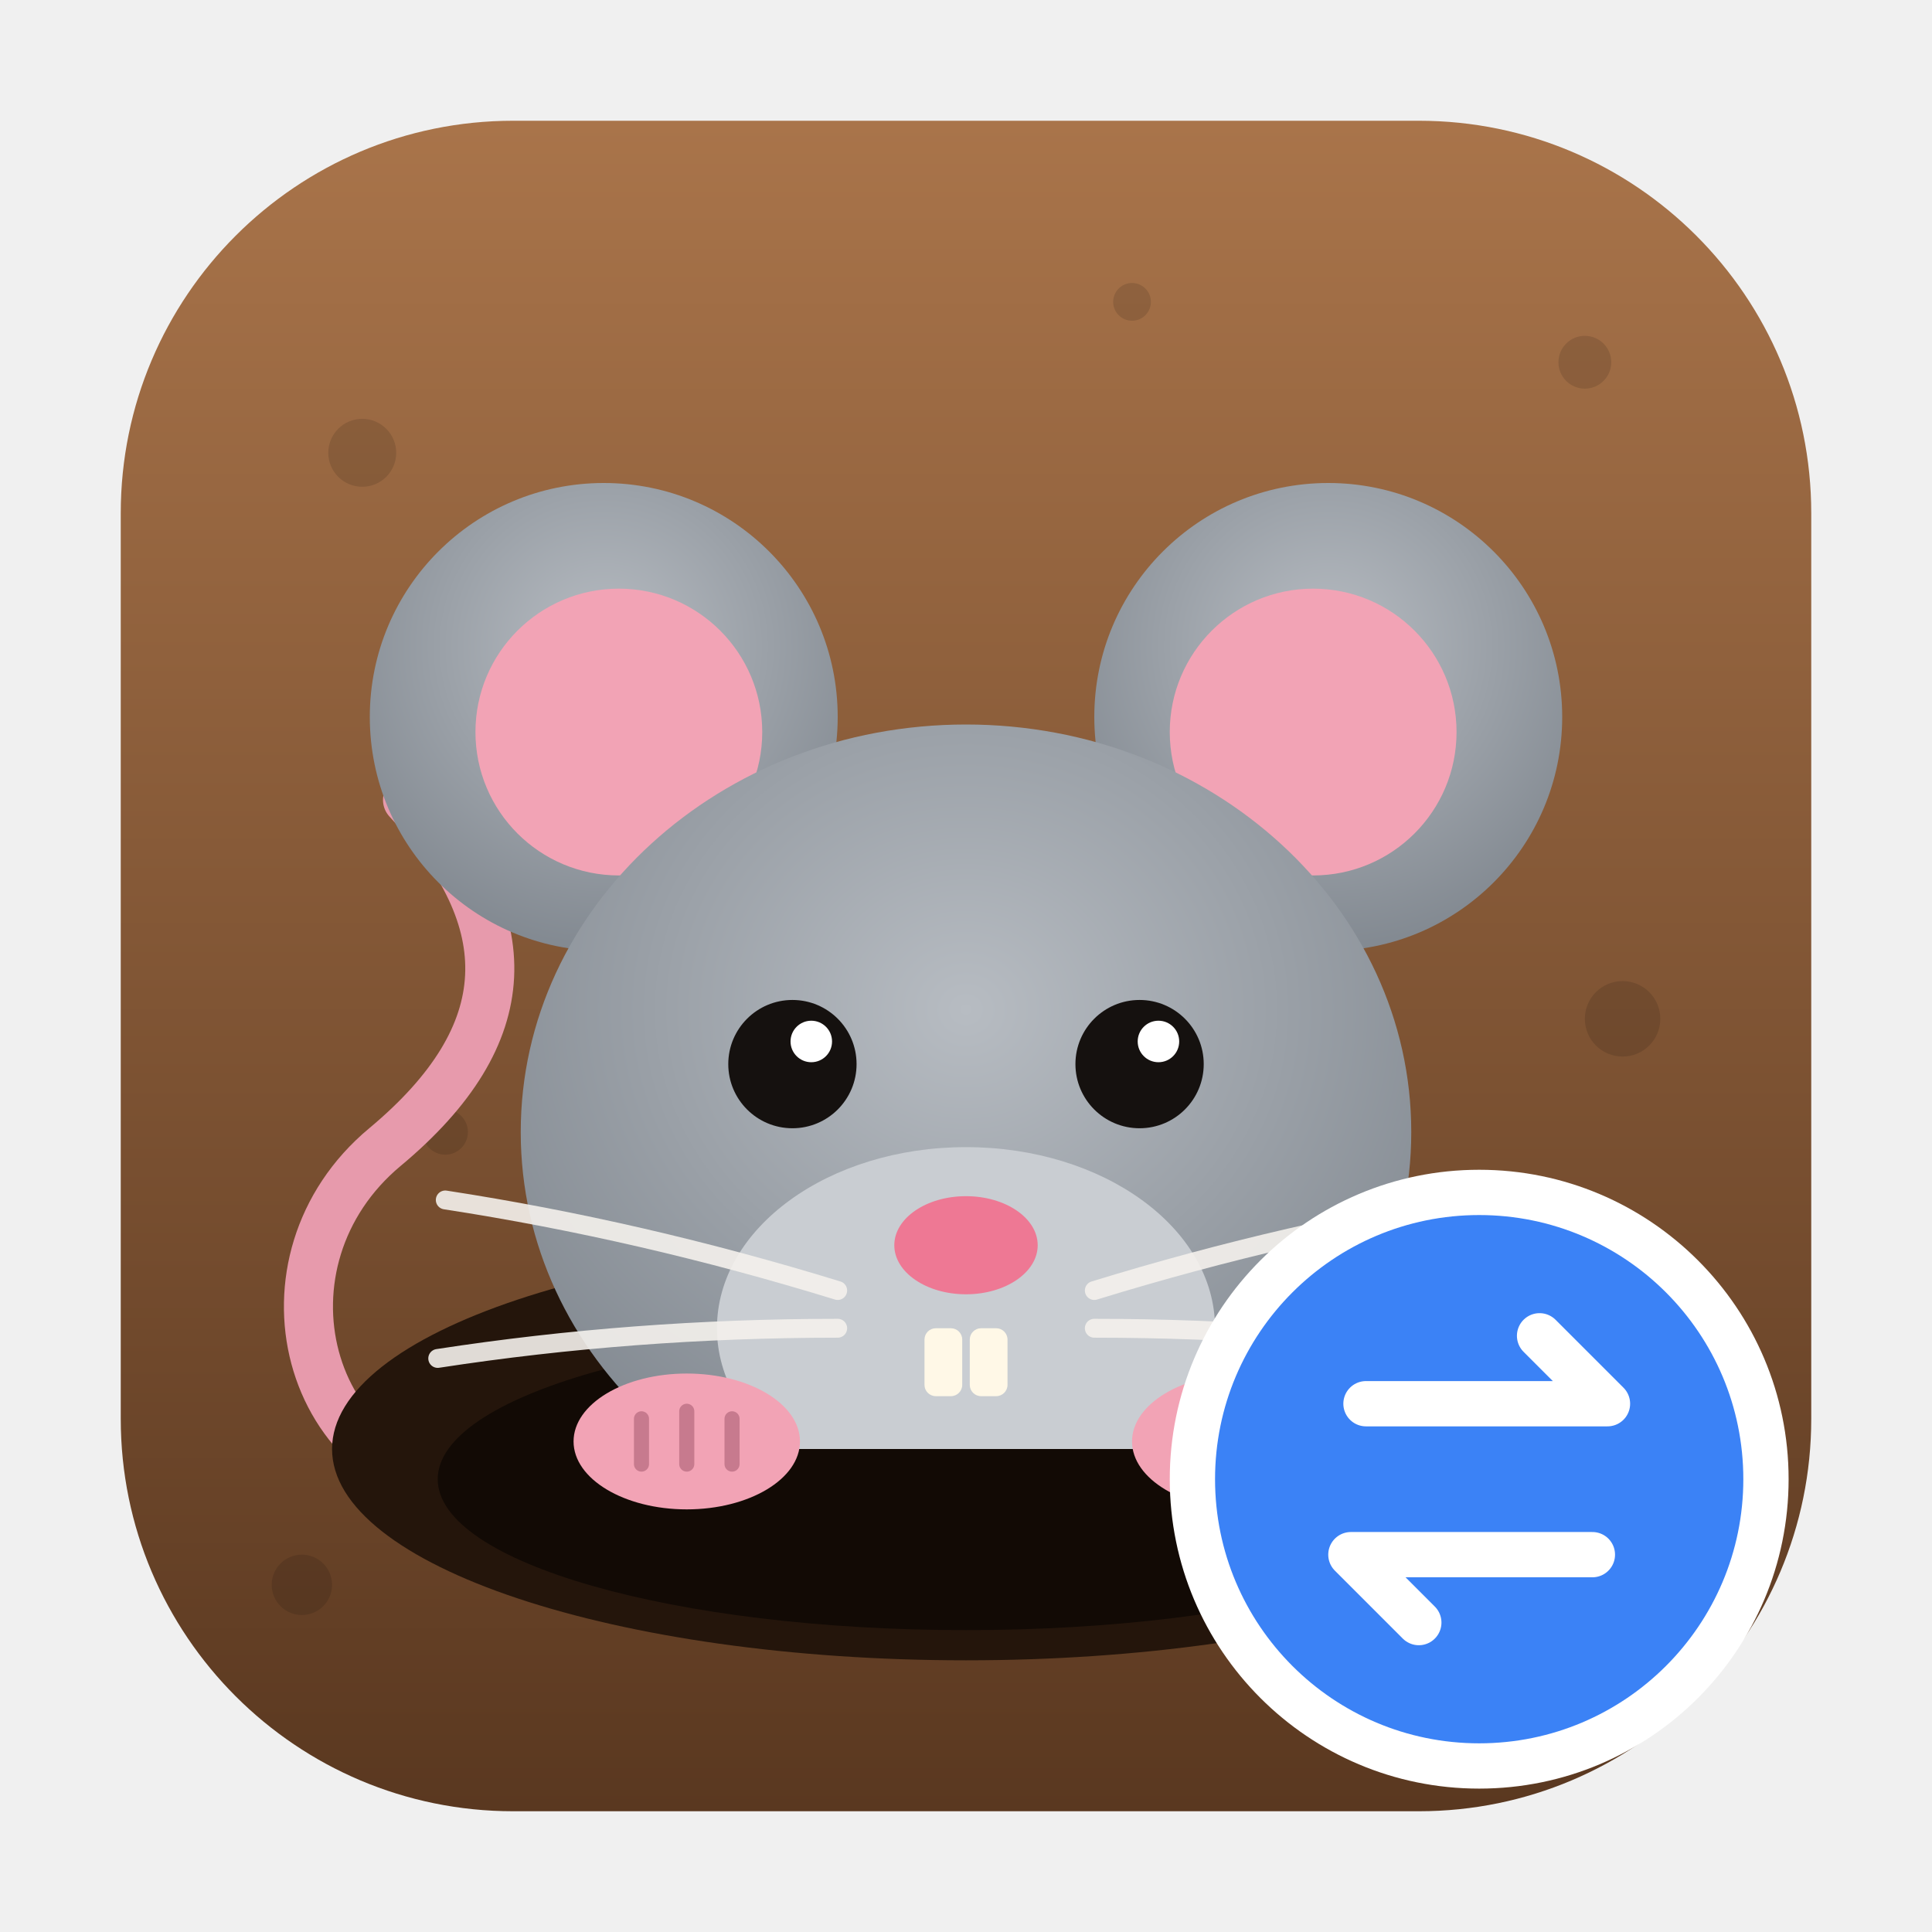
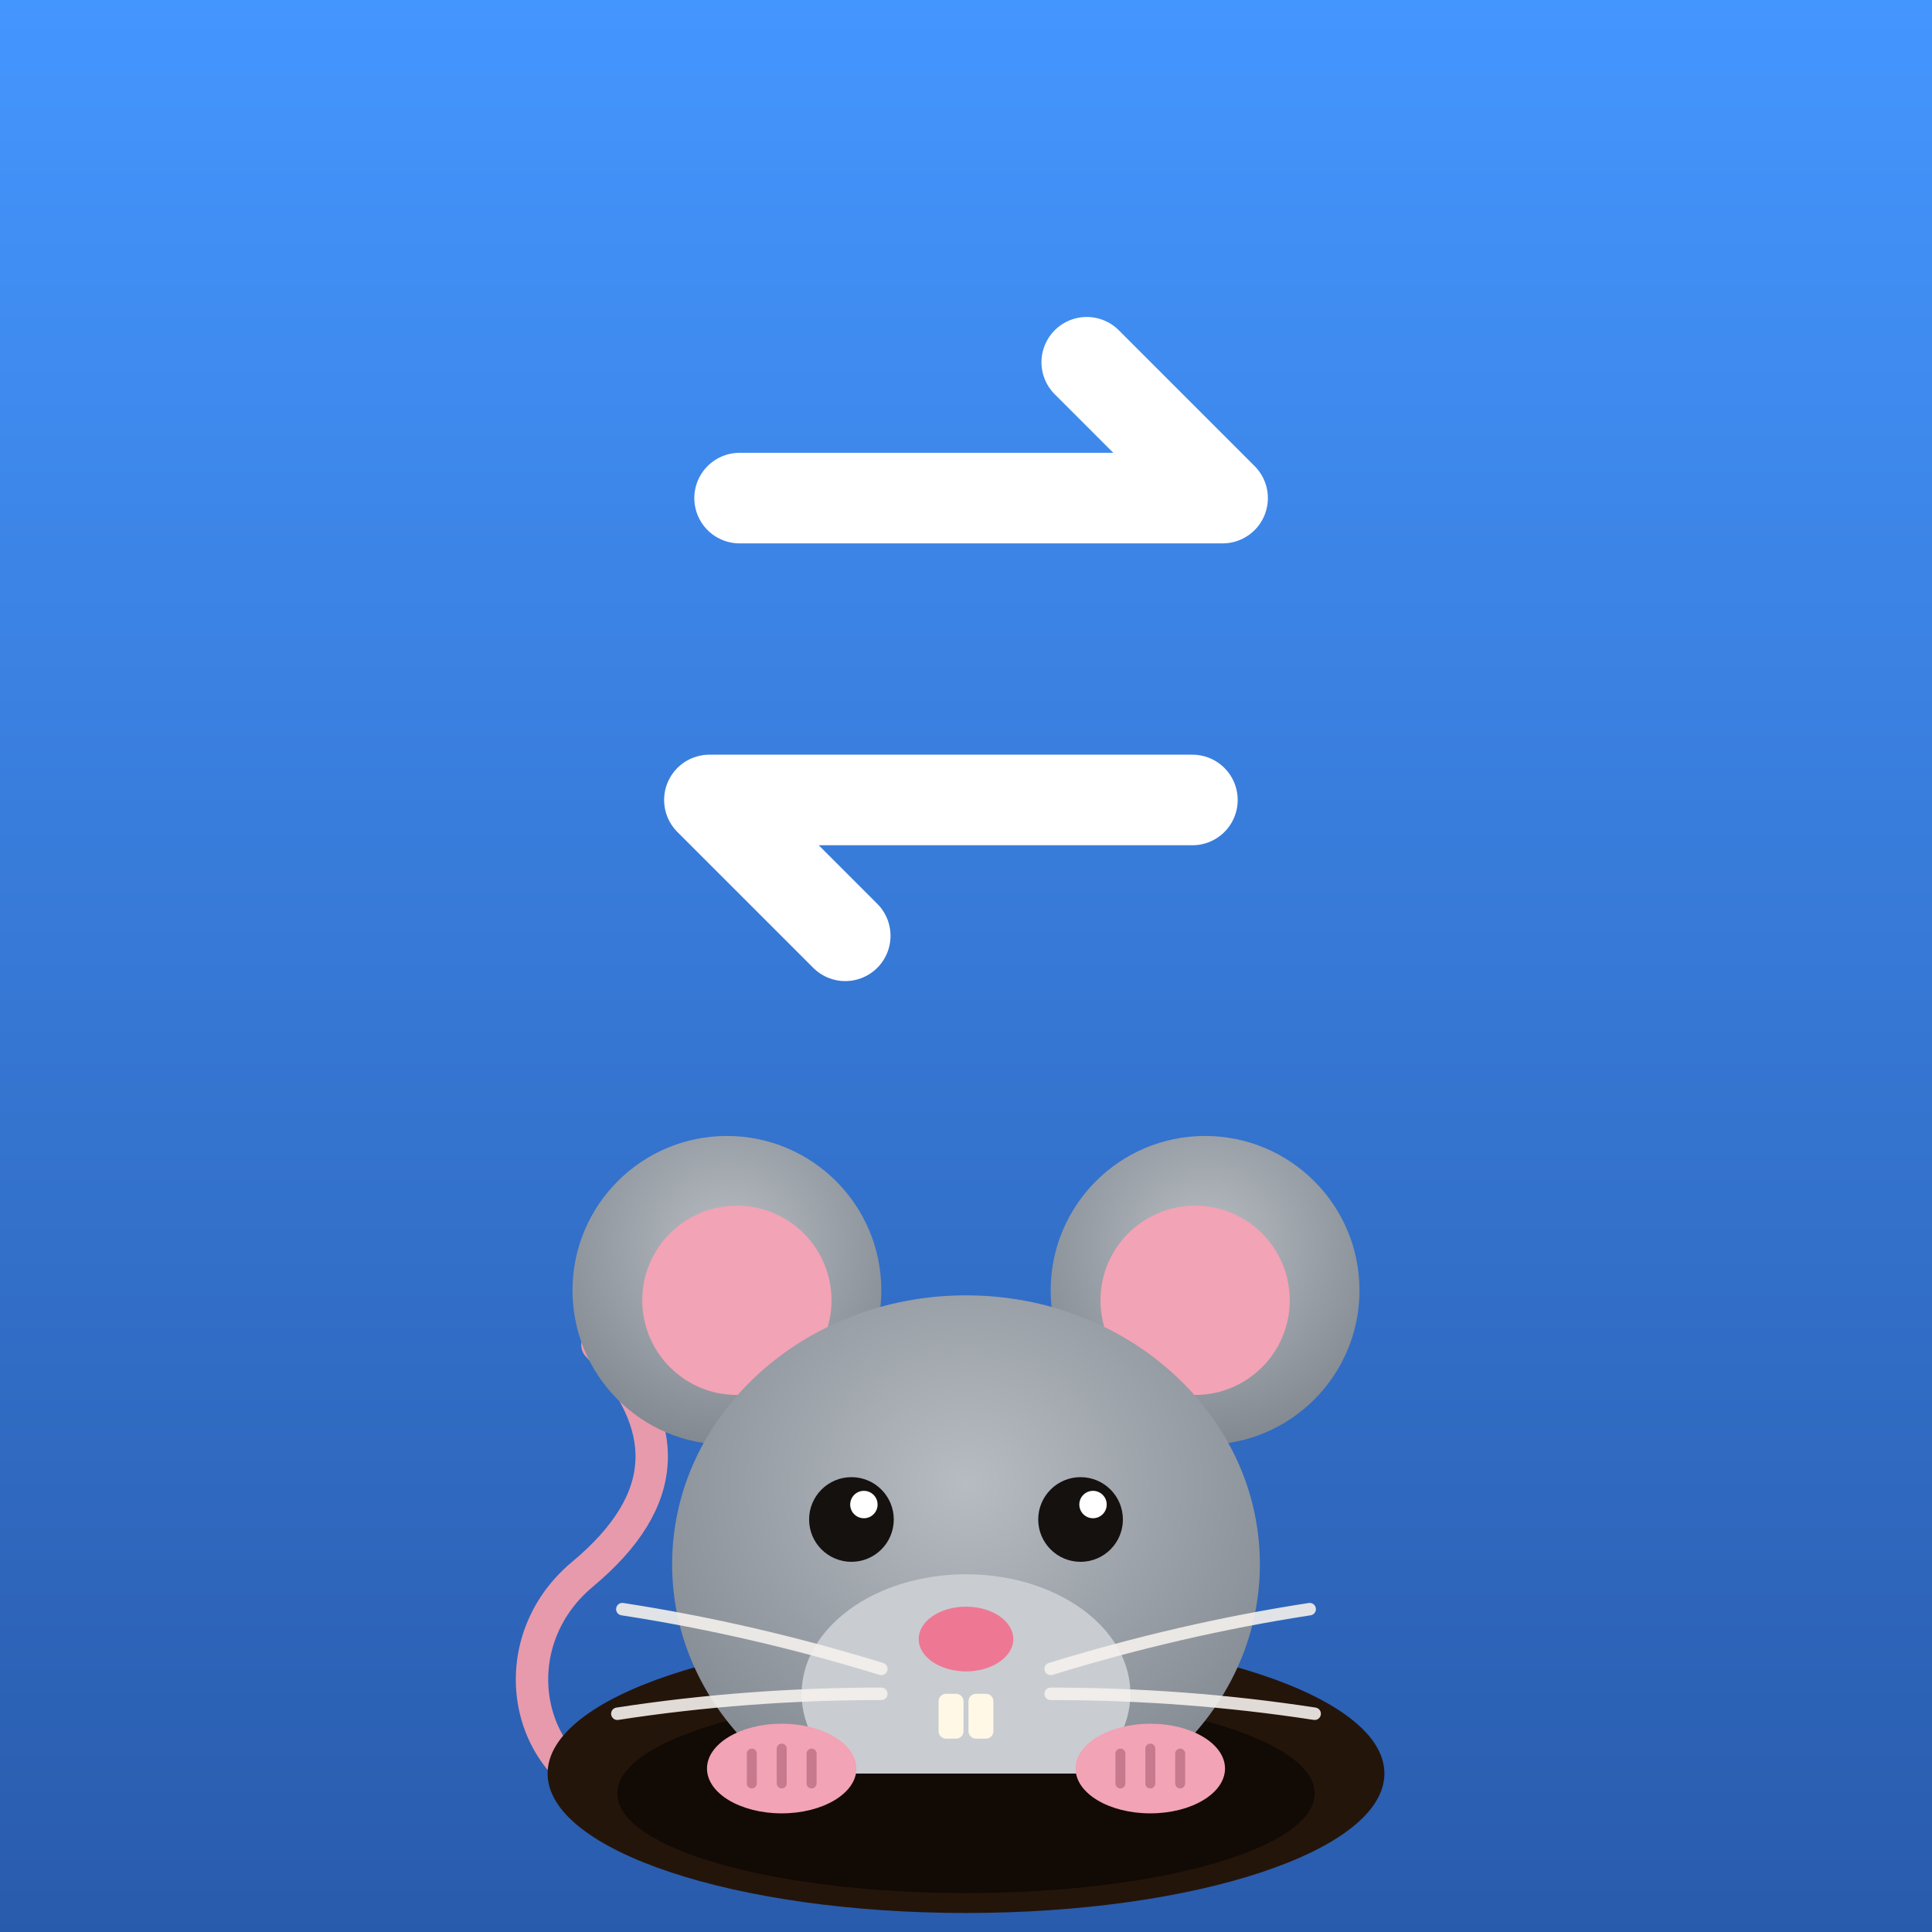
<svg xmlns="http://www.w3.org/2000/svg" width="512" height="512" viewBox="0 0 512 512">
  <defs>
    <linearGradient id="soil" x1="0" y1="0" x2="0" y2="1">
      <stop offset="0" stop-color="#A9744A" />
      <stop offset="1" stop-color="#5A3820" />
    </linearGradient>
    <radialGradient id="fur" cx="0.5" cy="0.35" r="0.7">
      <stop offset="0" stop-color="#B7BCC2" />
      <stop offset="1" stop-color="#7E858D" />
    </radialGradient>
    <clipPath id="above">
      <rect x="0" y="0" width="512" height="384" />
    </clipPath>
  </defs>
-   <rect x="32" y="32" width="448" height="448" rx="104" fill="url(#soil)" />
-   <g fill="#000" opacity="0.12">
-     <circle cx="96" cy="120" r="9" />
-     <circle cx="420" cy="96" r="7" />
-     <circle cx="118" cy="300" r="6" />
-     <circle cx="430" cy="270" r="10" />
-     <circle cx="80" cy="420" r="8" />
-     <circle cx="300" cy="80" r="5" />
+   <linearGradient id="bg" x1="0" y1="0" x2="0" y2="1">
+     <stop offset="0" stop-color="#4496FF" />
+     <stop offset="1" stop-color="#295BAC" />
+   </linearGradient>
+   <rect width="512" height="512" fill="url(#bg)" />
+   <g transform="translate(256 172) scale(2.0) translate(-392 -392)">
+     <g stroke="#FFF" stroke-width="12" stroke-linecap="round" stroke-linejoin="round" fill="none">
+       <path d="M362 372 h64 l-18 -18" />
+       <path d="M422 412 h-64 l18 18" />
+     </g>
  </g>
-   <path d="M128 396 C 80 392, 66 334, 102 304 S 138 244, 108 212" stroke="#E79AAC" stroke-width="13" stroke-linecap="round" fill="none" />
-   <ellipse cx="256" cy="384" rx="168" ry="56" fill="#24150B" />
-   <ellipse cx="256" cy="392" rx="140" ry="40" fill="#120A05" />
-   <g clip-path="url(#above)">
-     <circle cx="160" cy="190" r="62" fill="url(#fur)" />
-     <circle cx="352" cy="190" r="62" fill="url(#fur)" />
-     <circle cx="164" cy="194" r="38" fill="#F2A3B5" />
-     <circle cx="348" cy="194" r="38" fill="#F2A3B5" />
-     <ellipse cx="256" cy="300" rx="118" ry="108" fill="url(#fur)" />
-     <ellipse cx="256" cy="352" rx="66" ry="48" fill="#C9CDD2" />
-     <circle cx="210" cy="282" r="17" fill="#15110F" />
-     <circle cx="302" cy="282" r="17" fill="#15110F" />
-     <circle cx="215" cy="276" r="5.5" fill="#FFF" />
-     <circle cx="307" cy="276" r="5.5" fill="#FFF" />
-     <ellipse cx="256" cy="330" rx="19" ry="13" fill="#EE7894" />
-   </g>
-   <g stroke="#F4F1EC" stroke-width="5" stroke-linecap="round" fill="none" opacity="0.9">
-     <path d="M222 342 Q170 326 118 318" />
-     <path d="M222 352 Q168 352 116 360" />
-     <path d="M290 342 Q342 326 394 318" />
-     <path d="M290 352 Q344 352 396 360" />
-   </g>
-   <rect x="245" y="352" width="10" height="18" rx="3" fill="#FFF8E7" />
-   <rect x="257" y="352" width="10" height="18" rx="3" fill="#FFF8E7" />
-   <ellipse cx="182" cy="382" rx="30" ry="18" fill="#F2A3B5" />
-   <ellipse cx="330" cy="382" rx="30" ry="18" fill="#F2A3B5" />
-   <g stroke="#C77A8E" stroke-width="4" stroke-linecap="round">
-     <path d="M170 376 v12" />
-     <path d="M182 374 v14" />
-     <path d="M194 376 v12" />
-     <path d="M318 376 v12" />
-     <path d="M330 374 v14" />
-     <path d="M342 376 v12" />
-   </g>
-   <circle cx="392" cy="392" r="82" fill="#FFF" />
-   <circle cx="392" cy="392" r="70" fill="#3B82F6" />
-   <g stroke="#FFF" stroke-width="12" stroke-linecap="round" stroke-linejoin="round" fill="none">
-     <path d="M362 372 h64 l-18 -18" />
-     <path d="M422 412 h-64 l18 18" />
+   <g transform="translate(256 470) scale(0.66) translate(-256 -384)">
+     <path d="M128 396 C 80 392, 66 334, 102 304 S 138 244, 108 212" stroke="#E79AAC" stroke-width="13" stroke-linecap="round" fill="none" />
+     <ellipse cx="256" cy="384" rx="168" ry="56" fill="#24150B" />
+     <ellipse cx="256" cy="392" rx="140" ry="40" fill="#120A05" />
+     <g clip-path="url(#above)">
+       <circle cx="160" cy="190" r="62" fill="url(#fur)" />
+       <circle cx="352" cy="190" r="62" fill="url(#fur)" />
+       <circle cx="164" cy="194" r="38" fill="#F2A3B5" />
+       <circle cx="348" cy="194" r="38" fill="#F2A3B5" />
+       <ellipse cx="256" cy="300" rx="118" ry="108" fill="url(#fur)" />
+       <ellipse cx="256" cy="352" rx="66" ry="48" fill="#C9CDD2" />
+       <circle cx="210" cy="282" r="17" fill="#15110F" />
+       <circle cx="302" cy="282" r="17" fill="#15110F" />
+       <circle cx="215" cy="276" r="5.5" fill="#FFF" />
+       <circle cx="307" cy="276" r="5.5" fill="#FFF" />
+       <ellipse cx="256" cy="330" rx="19" ry="13" fill="#EE7894" />
+     </g>
+     <g stroke="#F4F1EC" stroke-width="5" stroke-linecap="round" fill="none" opacity="0.9">
+       <path d="M222 342 Q170 326 118 318" />
+       <path d="M222 352 Q168 352 116 360" />
+       <path d="M290 342 Q342 326 394 318" />
+       <path d="M290 352 Q344 352 396 360" />
+     </g>
+     <rect x="245" y="352" width="10" height="18" rx="3" fill="#FFF8E7" />
+     <rect x="257" y="352" width="10" height="18" rx="3" fill="#FFF8E7" />
+     <ellipse cx="182" cy="382" rx="30" ry="18" fill="#F2A3B5" />
+     <ellipse cx="330" cy="382" rx="30" ry="18" fill="#F2A3B5" />
+     <g stroke="#C77A8E" stroke-width="4" stroke-linecap="round">
+       <path d="M170 376 v12" />
+       <path d="M182 374 v14" />
+       <path d="M194 376 v12" />
+       <path d="M318 376 v12" />
+       <path d="M330 374 v14" />
+       <path d="M342 376 v12" />
+     </g>
  </g>
</svg>
